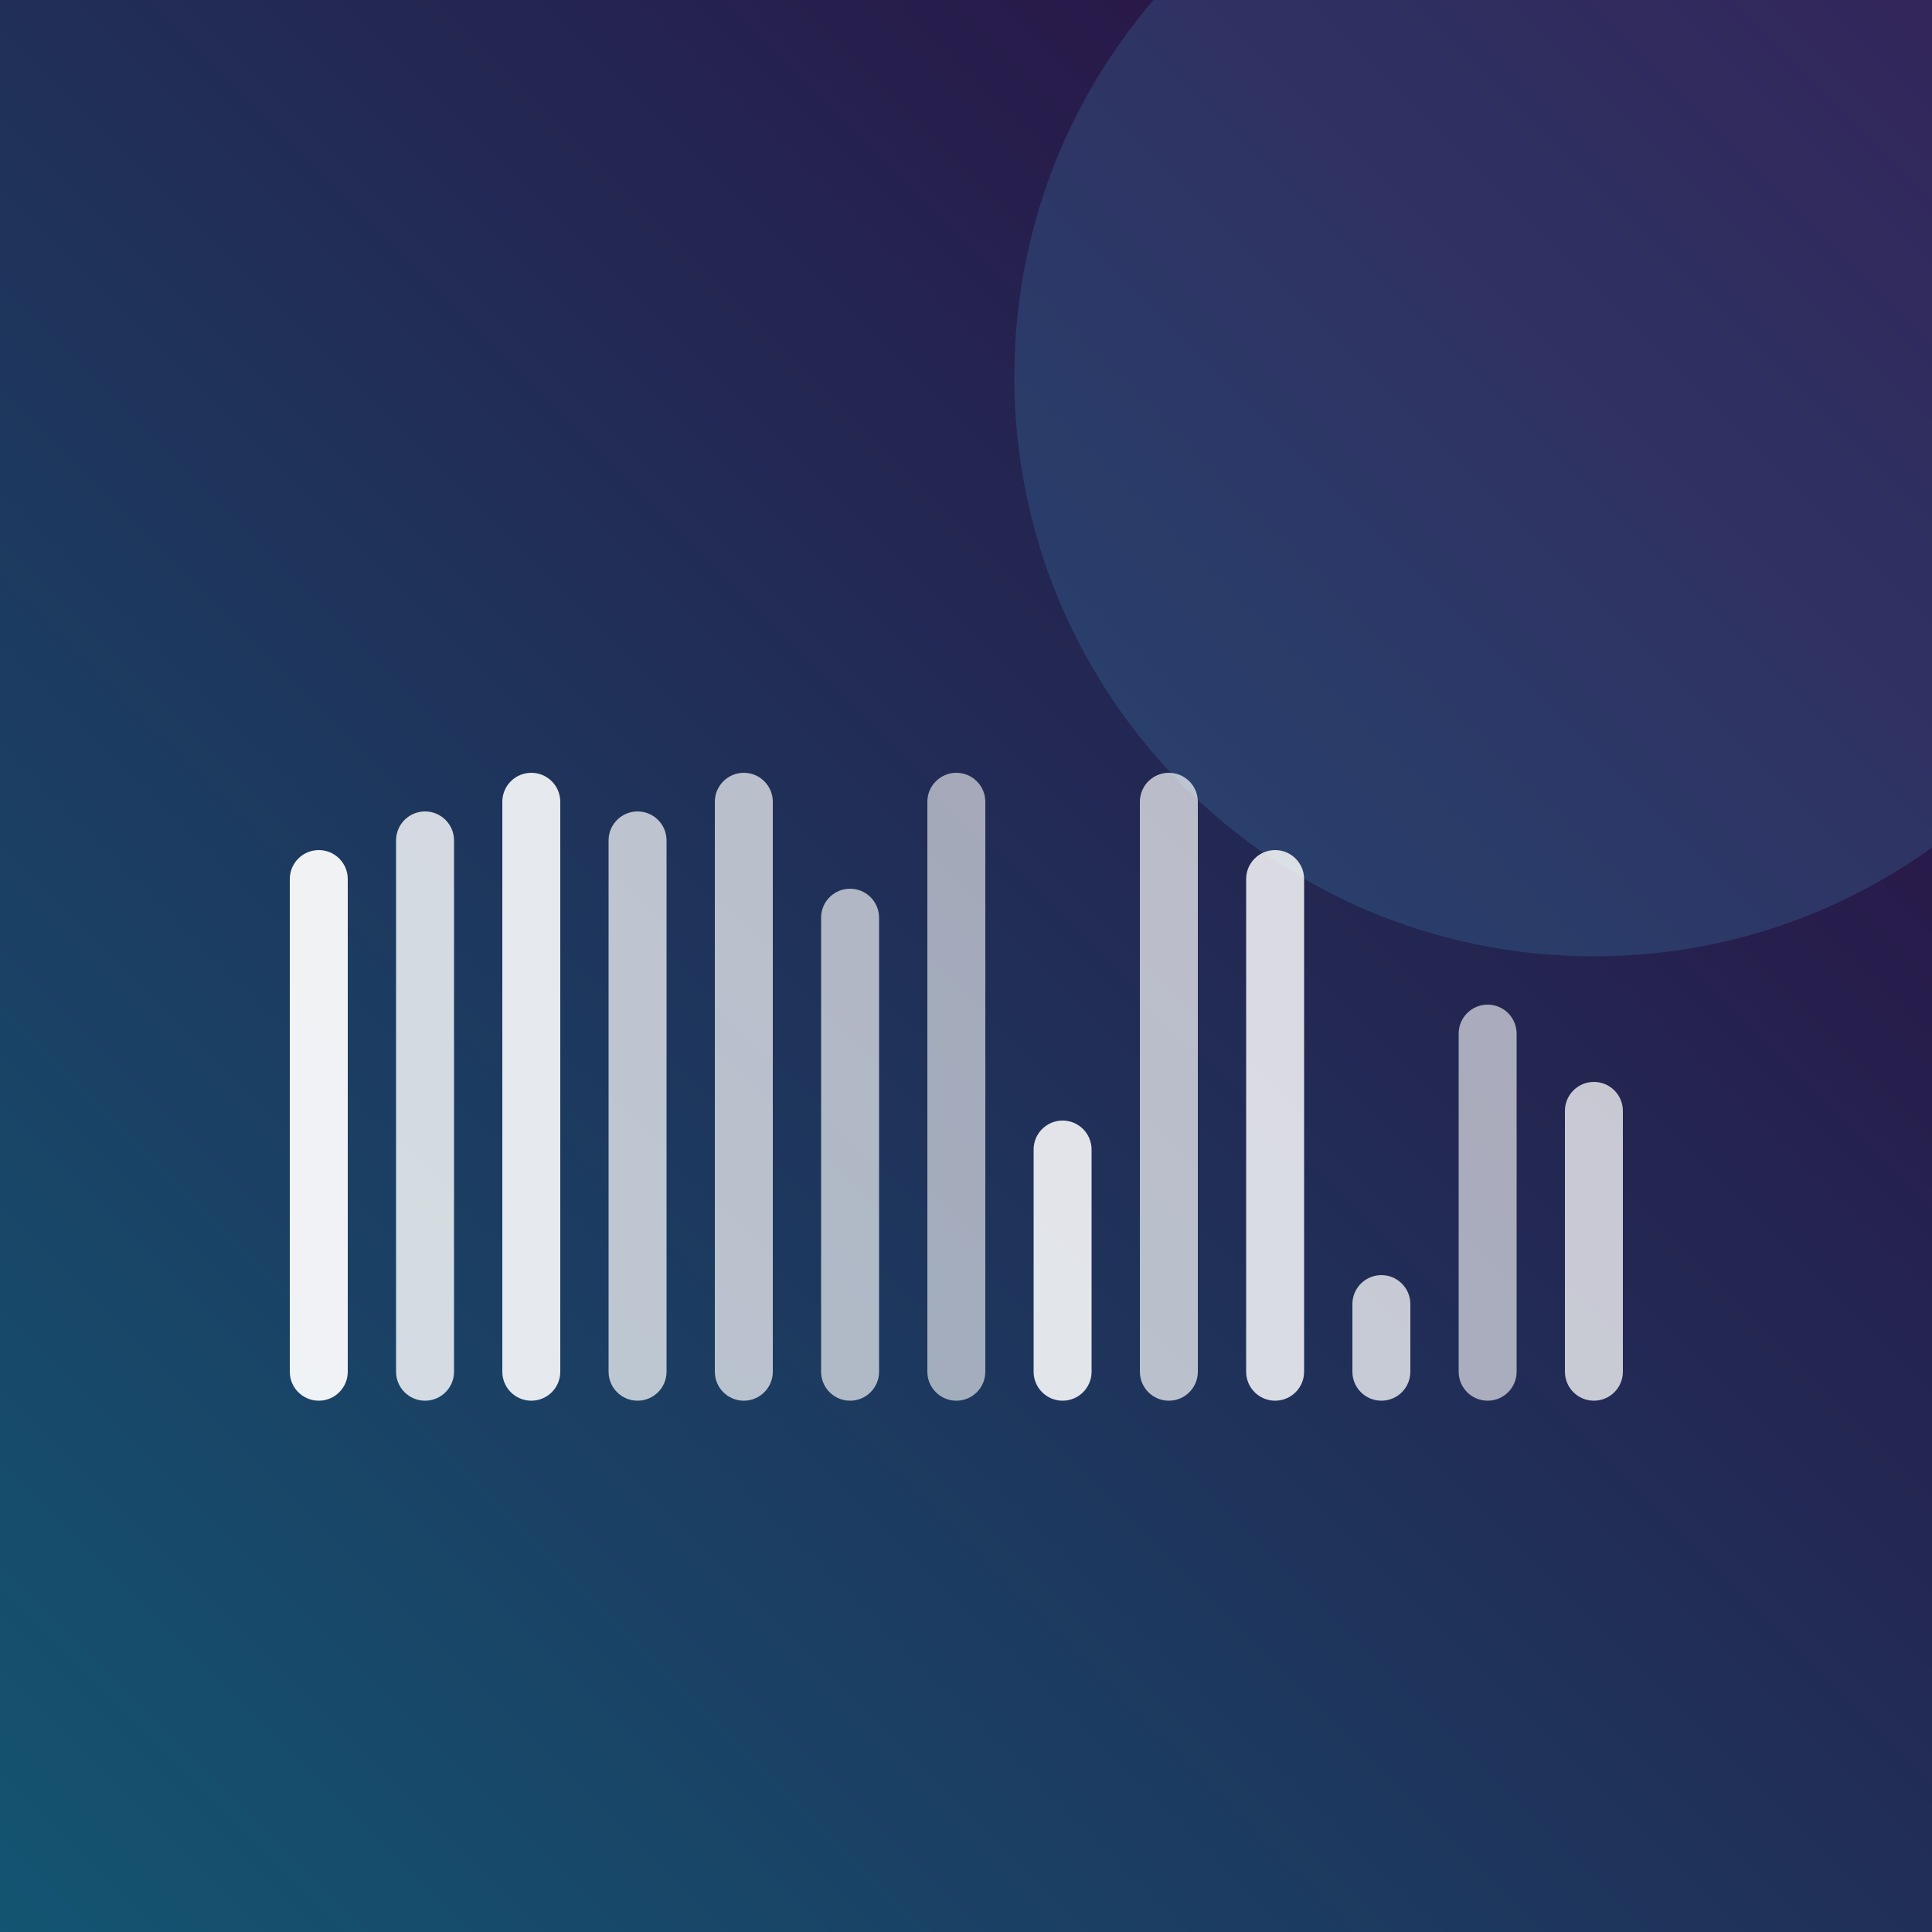
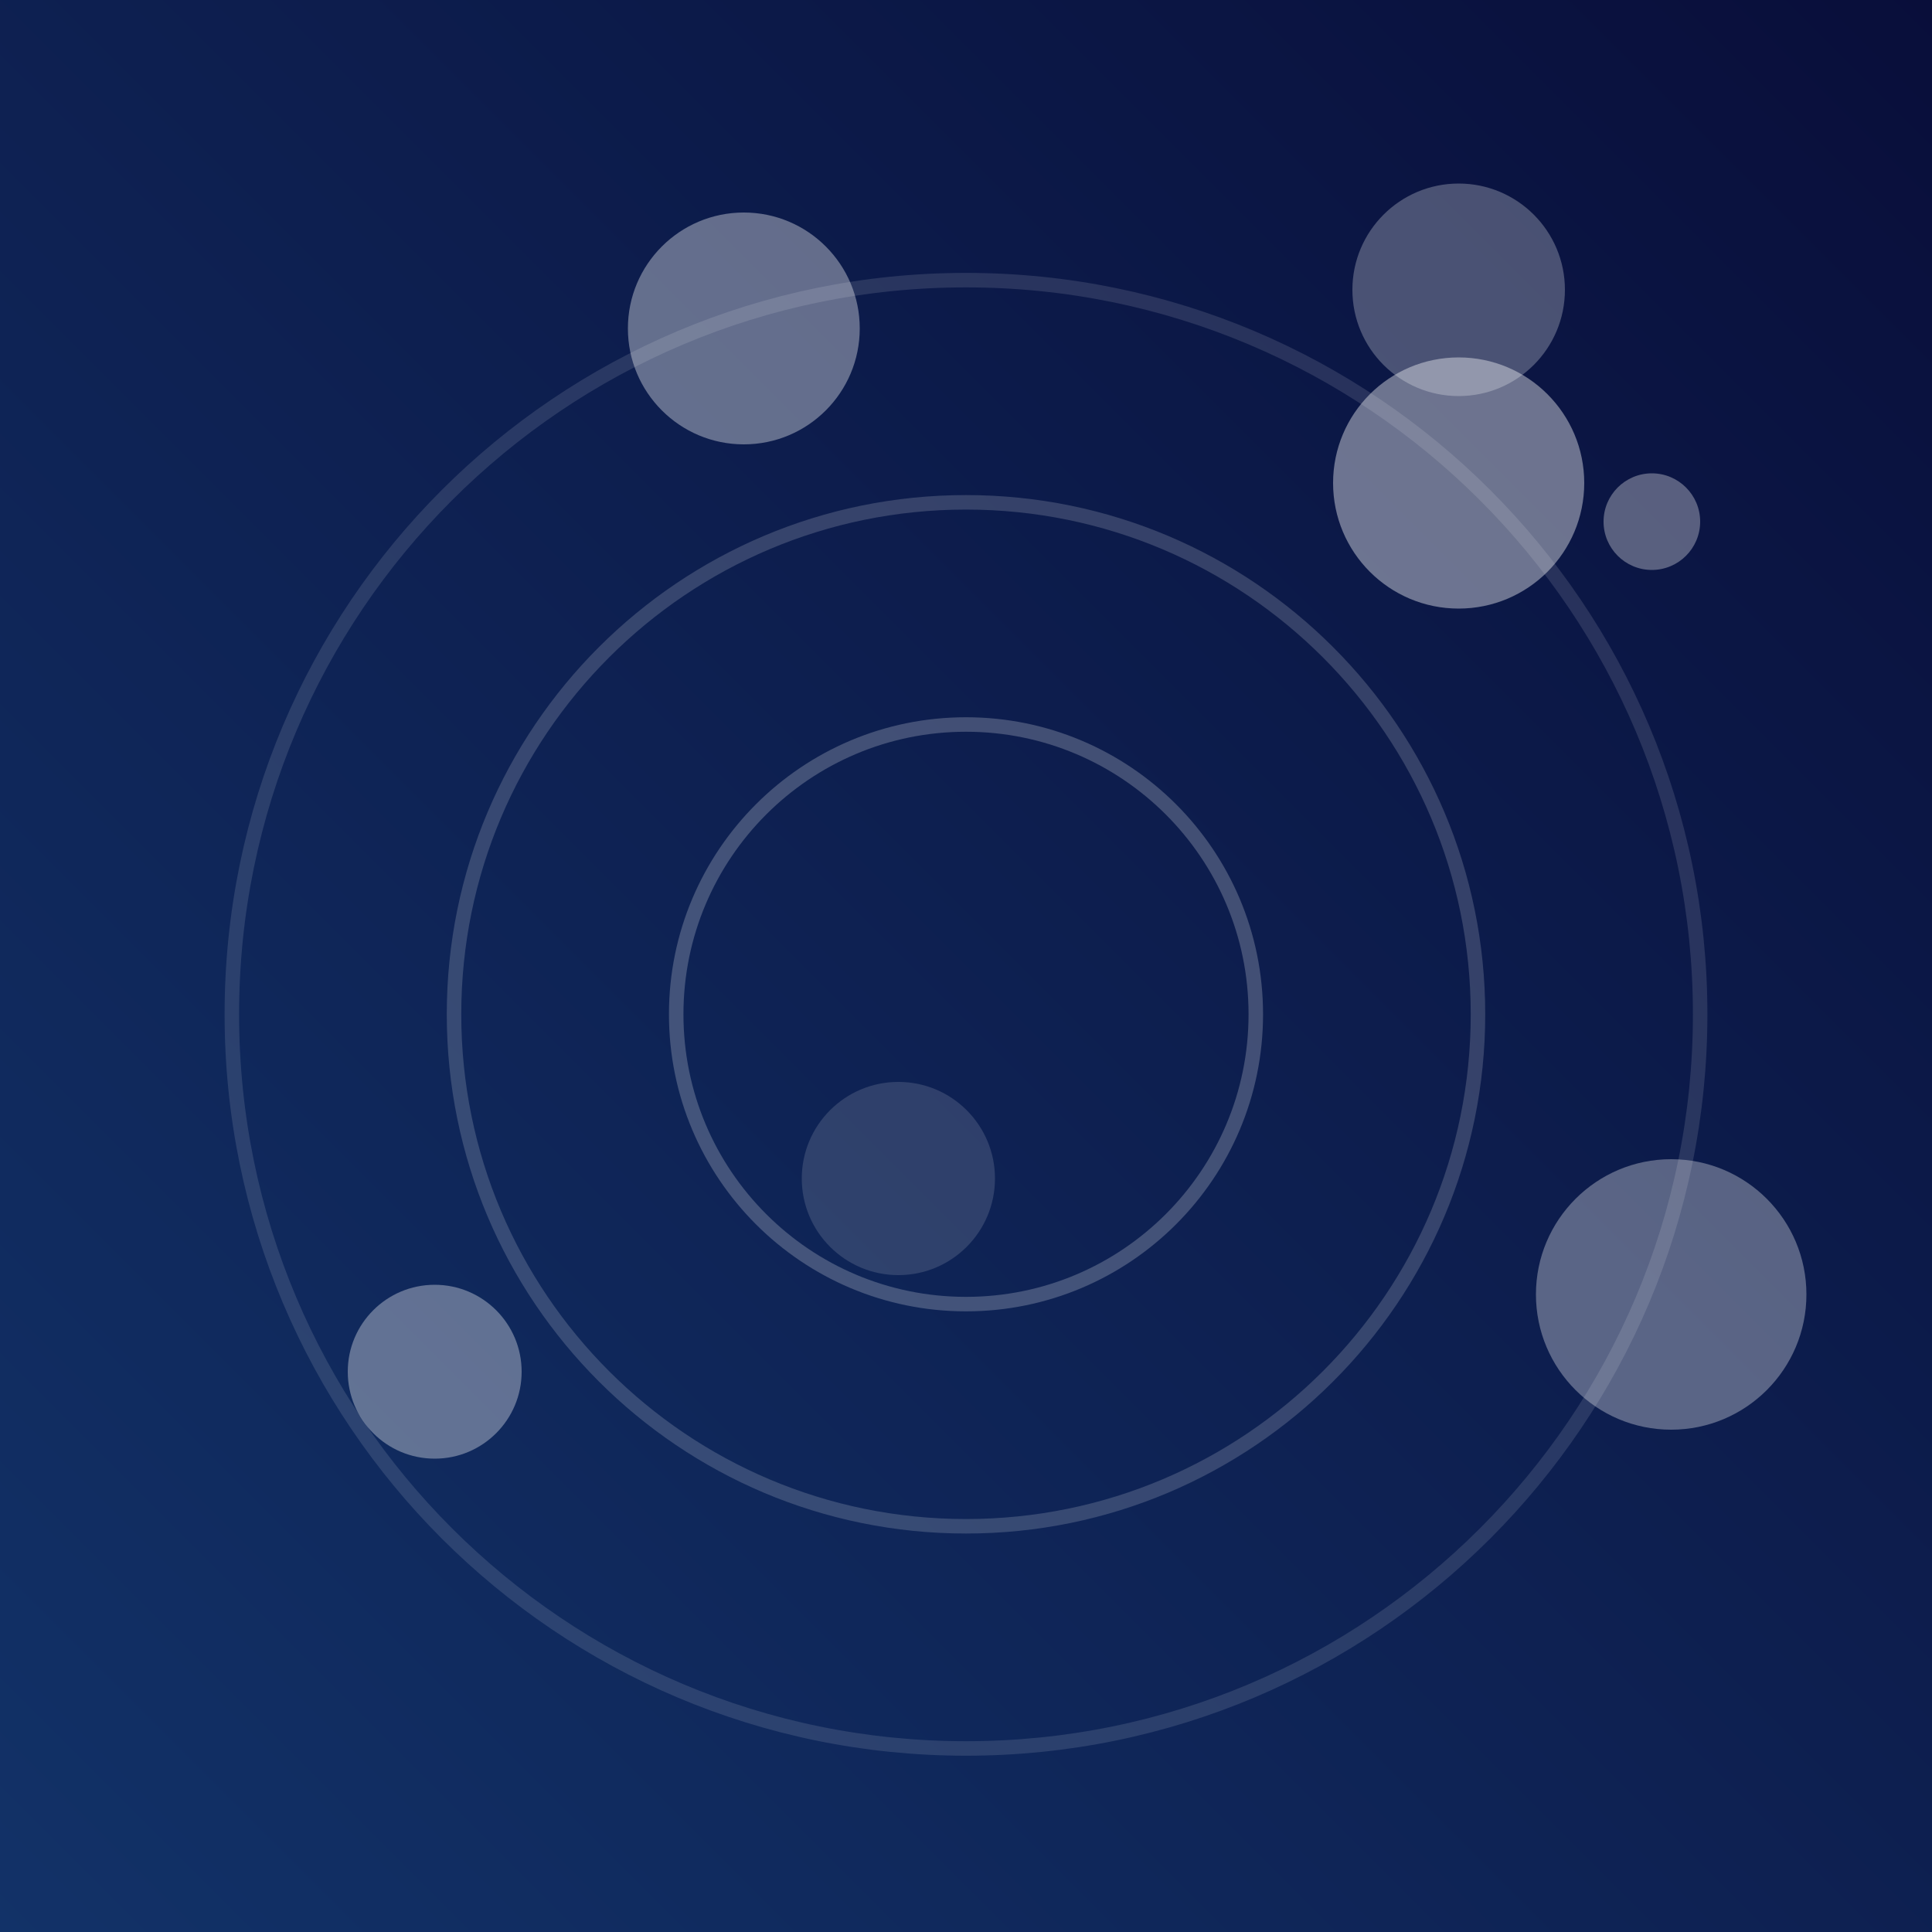
<svg xmlns="http://www.w3.org/2000/svg" width="400" height="400" viewBox="0 0 400 400">
  <defs>
-     <linearGradient id="g2857" x1="0" y1="1" x2="1" y2="0">
-       <stop offset="0" stop-color="hsl(198 72% 26%)" />
-       <stop offset="1" stop-color="hsl(282 75% 14%)" />
+     <linearGradient id="g3069" x1="0" y1="1" x2="1" y2="0">
+       <stop offset="0" stop-color="hsl(218 70% 24%)" />
+       <stop offset="1" stop-color="hsl(234 74% 13%)" />
    </linearGradient>
  </defs>
-   <rect width="400" height="400" fill="url(#g2857)" />
-   <circle cx="330" cy="78" r="120" fill="hsl(198 85% 62%)" opacity="0.16" />
-   <rect x="60" y="176" width="12" height="114" rx="6" fill="#fff" fill-opacity="0.93" />
-   <rect x="82" y="168" width="12" height="122" rx="6" fill="#fff" fill-opacity="0.81" />
-   <rect x="104" y="160" width="12" height="130" rx="6" fill="#fff" fill-opacity="0.89" />
-   <rect x="126" y="168" width="12" height="122" rx="6" fill="#fff" fill-opacity="0.71" />
-   <rect x="148" y="160" width="12" height="130" rx="6" fill="#fff" fill-opacity="0.69" />
-   <rect x="170" y="184" width="12" height="106" rx="6" fill="#fff" fill-opacity="0.65" />
-   <rect x="192" y="160" width="12" height="130" rx="6" fill="#fff" fill-opacity="0.59" />
-   <rect x="214" y="232" width="12" height="58" rx="6" fill="#fff" fill-opacity="0.87" />
-   <rect x="236" y="160" width="12" height="130" rx="6" fill="#fff" fill-opacity="0.69" />
-   <rect x="258" y="176" width="12" height="114" rx="6" fill="#fff" fill-opacity="0.83" />
-   <rect x="280" y="264" width="12" height="26" rx="6" fill="#fff" fill-opacity="0.75" />
-   <rect x="302" y="208" width="12" height="82" rx="6" fill="#fff" fill-opacity="0.61" />
-   <rect x="324" y="224" width="12" height="66" rx="6" fill="#fff" fill-opacity="0.75" />
+   <rect width="400" height="400" fill="url(#g3069)" />
+   <circle cx="346" cy="268" r="28" fill="#fff" fill-opacity="0.32" />
+   <circle cx="90" cy="284" r="18" fill="#fff" fill-opacity="0.34" />
+   <circle cx="342" cy="108" r="10" fill="#fff" fill-opacity="0.32" />
+   <circle cx="154" cy="68" r="24" fill="#fff" fill-opacity="0.36" />
+   <circle cx="302" cy="60" r="22" fill="#fff" fill-opacity="0.26" />
+   <circle cx="302" cy="100" r="26" fill="#fff" fill-opacity="0.40" />
+   <circle cx="186" cy="244" r="20" fill="#fff" fill-opacity="0.14" />
+   <circle cx="200" cy="210" r="60" fill="none" stroke="#fff" stroke-opacity="0.22" stroke-width="3" />
+   <circle cx="200" cy="210" r="106" fill="none" stroke="#fff" stroke-opacity="0.17" stroke-width="3" />
+   <circle cx="200" cy="210" r="152" fill="none" stroke="#fff" stroke-opacity="0.12" stroke-width="3" />
</svg>
